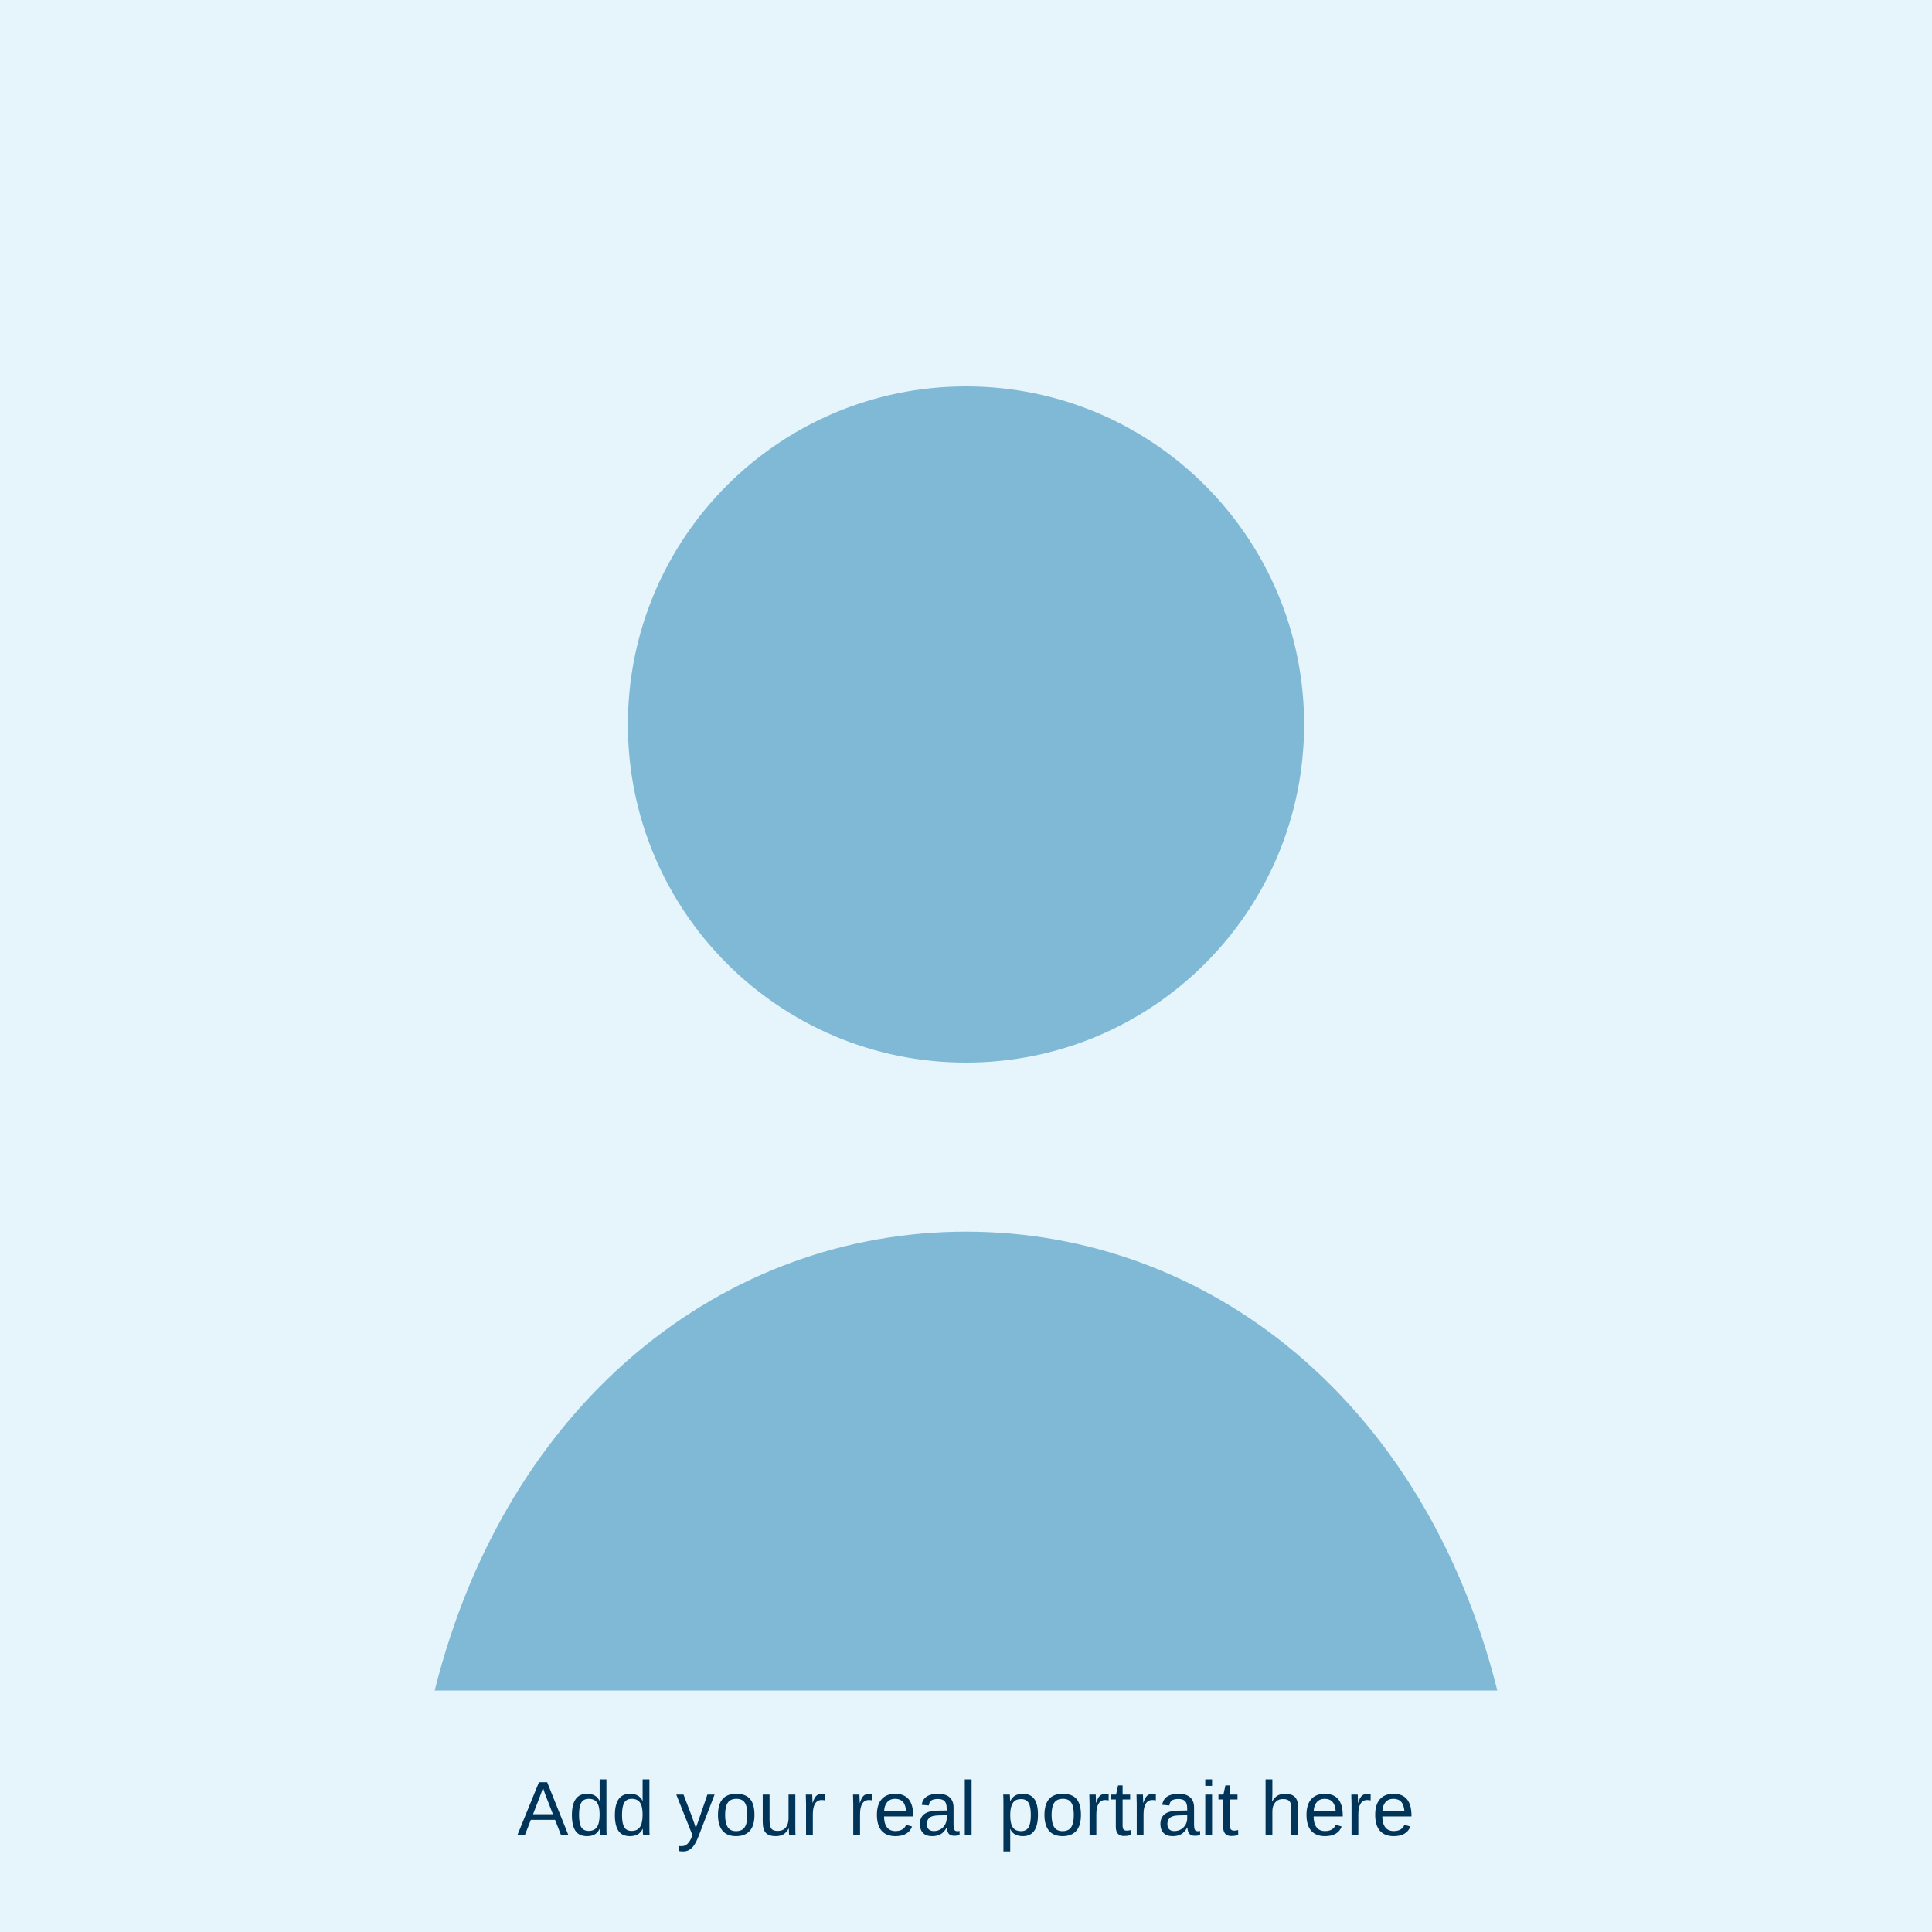
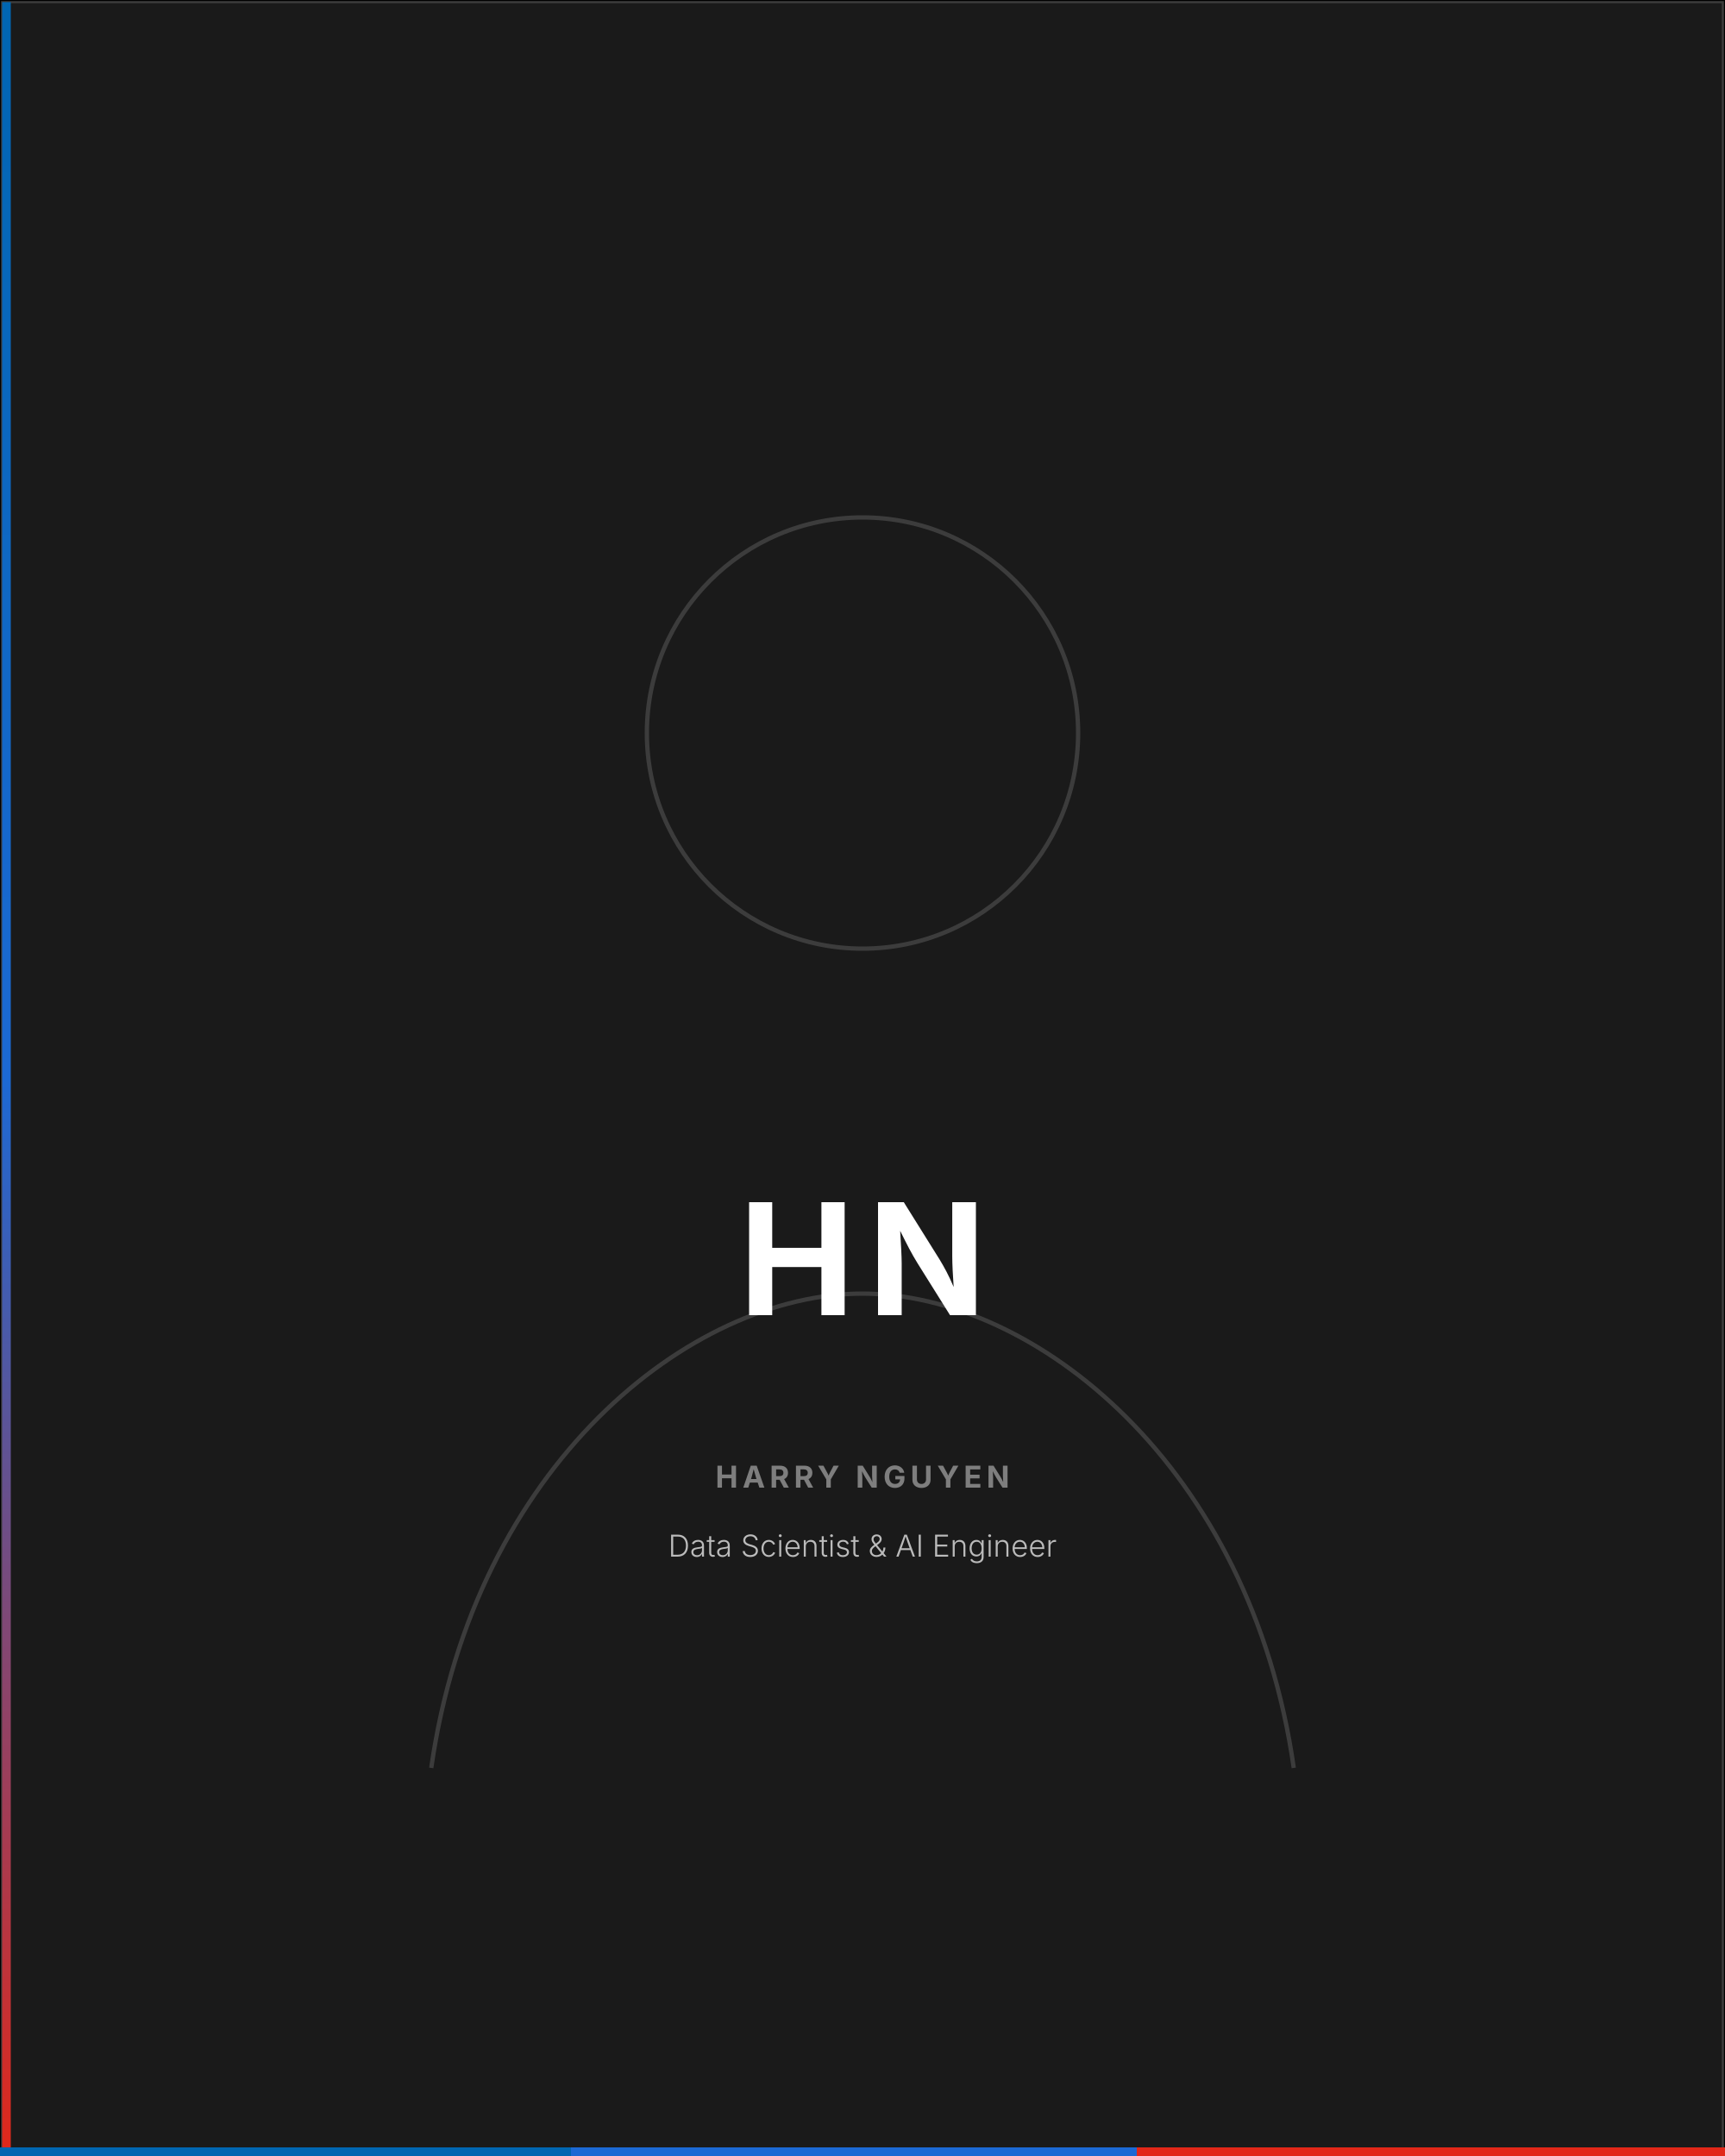
- <svg xmlns="http://www.w3.org/2000/svg" viewBox="0 0 800 800" role="img" aria-label="Profile placeholder">
-   <rect width="800" height="800" fill="#e6f4fb" />
-   <circle cx="400" cy="300" r="140" fill="#7fb9d6" />
-   <path d="M180 700c30-120 120-190 220-190s190 70 220 190" fill="#7fb9d6" />
-   <text x="50%" y="760" text-anchor="middle" font-family="Arial, sans-serif" font-size="32" fill="#003459">Add your real portrait here</text>
+ <svg xmlns="http://www.w3.org/2000/svg" viewBox="0 0 800 1000" role="img" aria-label="Harry Nguyen">
+   <defs>
+     <linearGradient id="v-stripe" x1="0" y1="0" x2="0" y2="1">
+       <stop offset="0%" stop-color="#0066b1" />
+       <stop offset="50%" stop-color="#1c69d4" />
+       <stop offset="100%" stop-color="#e22718" />
+     </linearGradient>
+     <linearGradient id="h-stripe" x1="0" y1="0" x2="1" y2="0">
+       <stop offset="0%" stop-color="#0066b1" />
+       <stop offset="33%" stop-color="#0066b1" />
+       <stop offset="33%" stop-color="#1c69d4" />
+       <stop offset="66%" stop-color="#1c69d4" />
+       <stop offset="66%" stop-color="#e22718" />
+       <stop offset="100%" stop-color="#e22718" />
+     </linearGradient>
+   </defs>
+   <rect width="800" height="1000" fill="#000000" />
+   <rect x="1" y="1" width="798" height="998" fill="#1a1a1a" stroke="#3c3c3c" stroke-width="1" />
+   <rect x="1" y="1" width="4" height="998" fill="url(#v-stripe)" />
+   <circle cx="400" cy="340" r="100" fill="none" stroke="#3c3c3c" stroke-width="2" />
+   <path d="M200 820c20-140 120-220 200-220s180 80 200 220" fill="none" stroke="#3c3c3c" stroke-width="2" />
+   <text x="400" y="610" text-anchor="middle" font-family="Inter, -apple-system, BlinkMacSystemFont, 'Segoe UI', Roboto, sans-serif" font-size="72" font-weight="700" fill="#ffffff" letter-spacing="6">HN</text>
+   <text x="400" y="690" text-anchor="middle" font-family="Inter, -apple-system, BlinkMacSystemFont, 'Segoe UI', Roboto, sans-serif" font-size="14" font-weight="700" fill="#7e7e7e" letter-spacing="2.1">HARRY NGUYEN</text>
+   <text x="400" y="722" text-anchor="middle" font-family="Inter, -apple-system, BlinkMacSystemFont, 'Segoe UI', Roboto, sans-serif" font-size="14" font-weight="300" fill="#bbbbbb">Data Scientist &amp; AI Engineer</text>
+   <rect y="996" width="800" height="4" fill="url(#h-stripe)" />
</svg>
